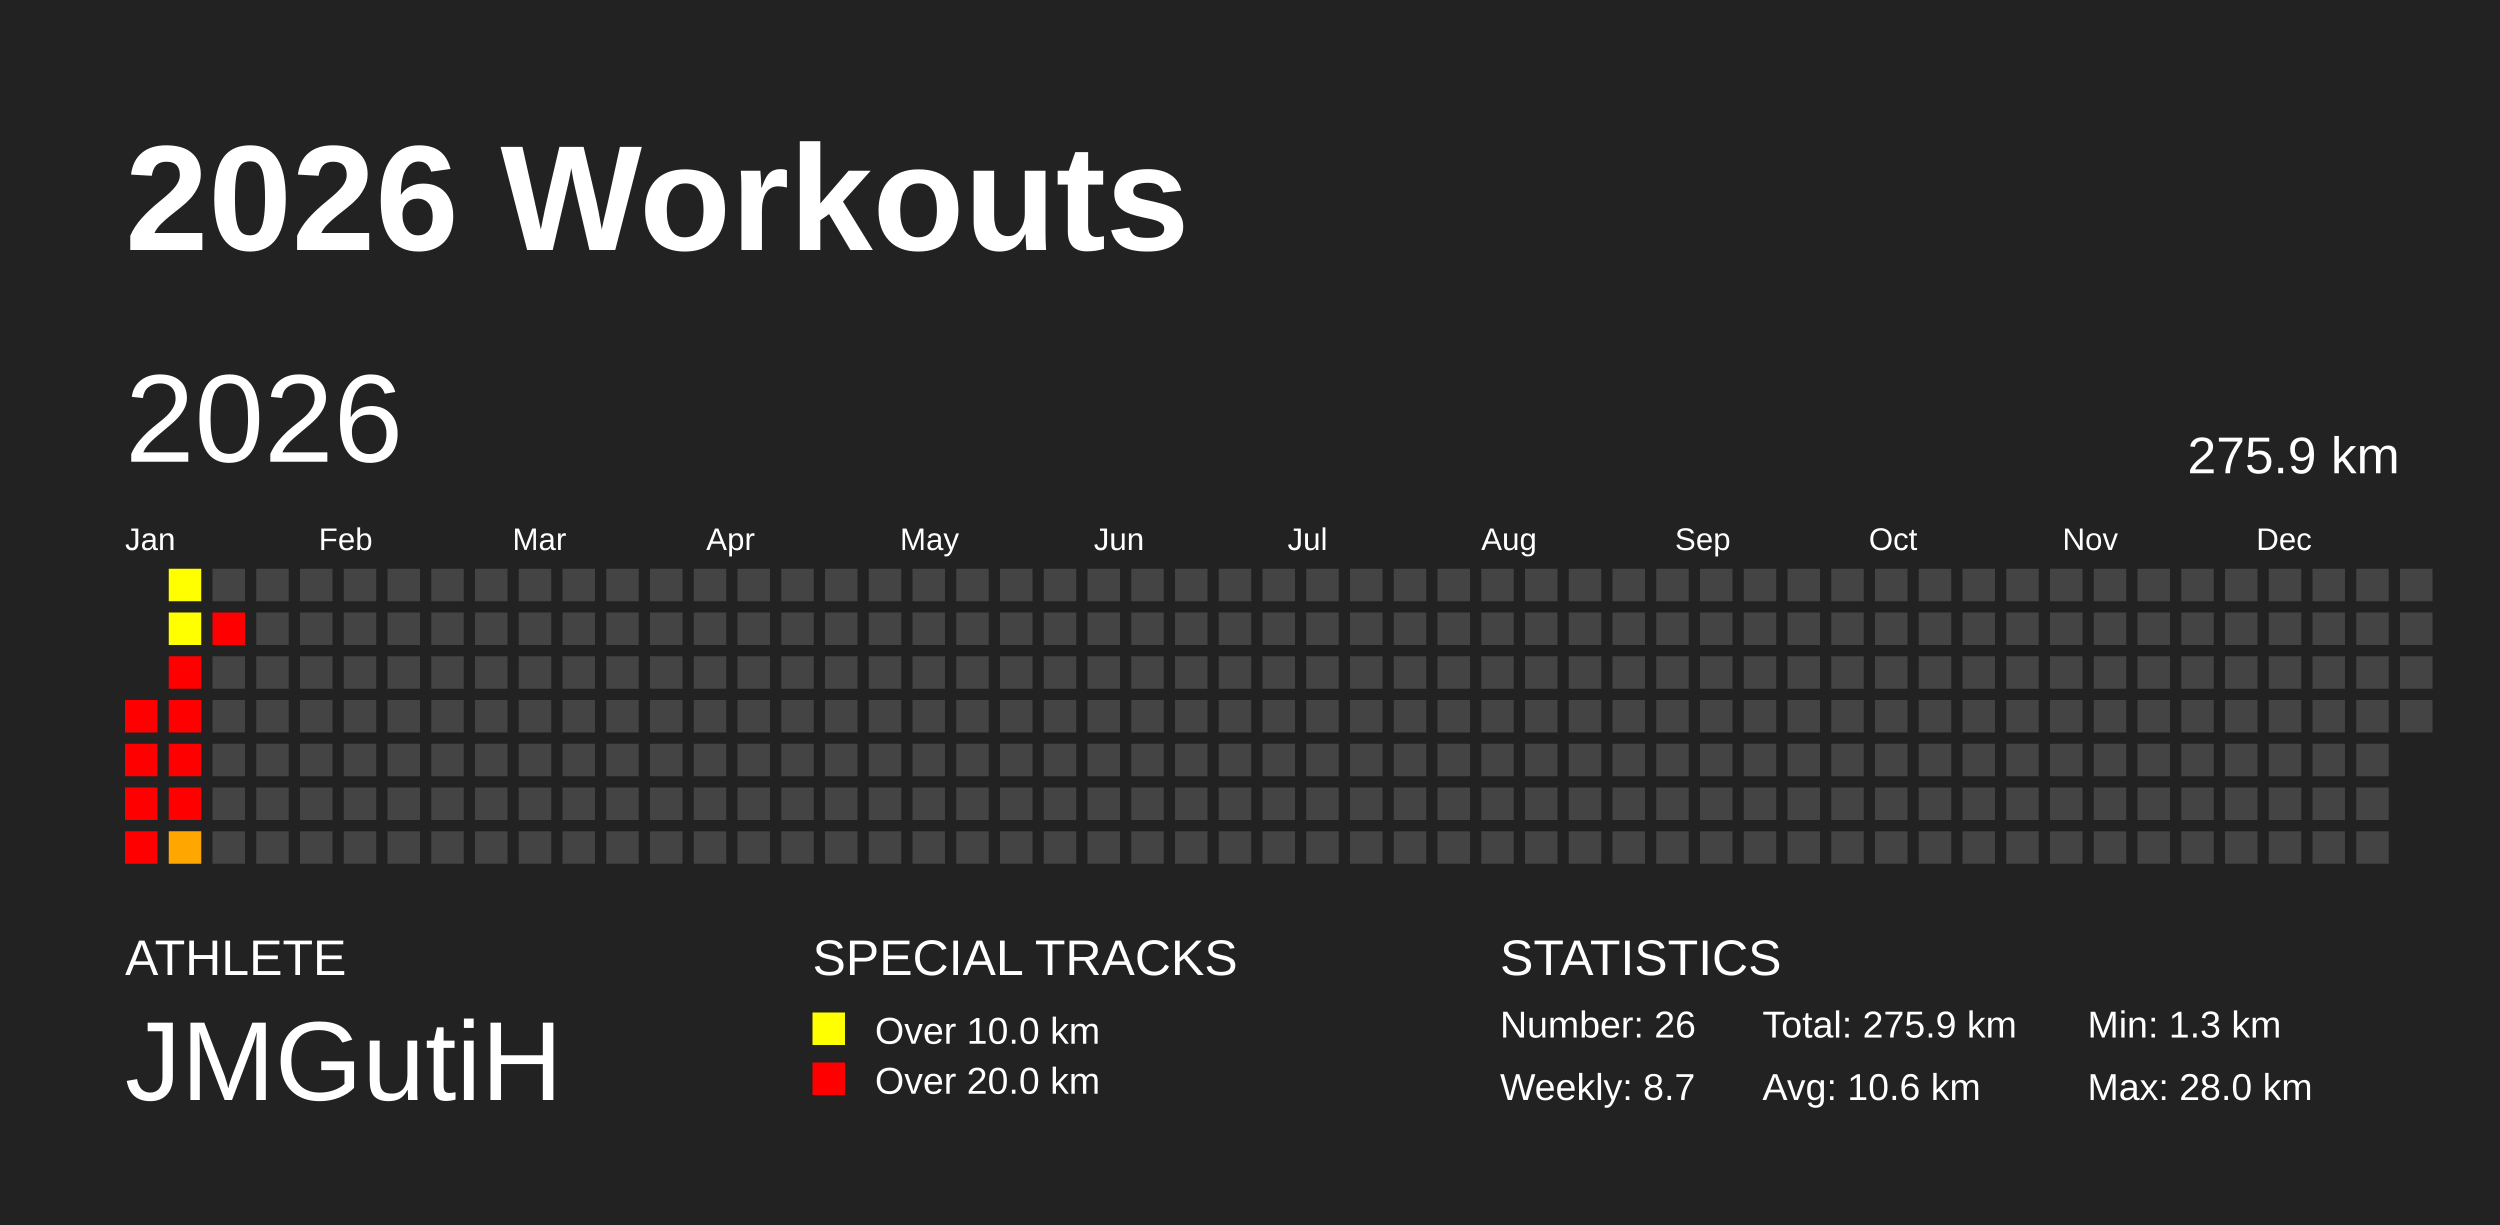
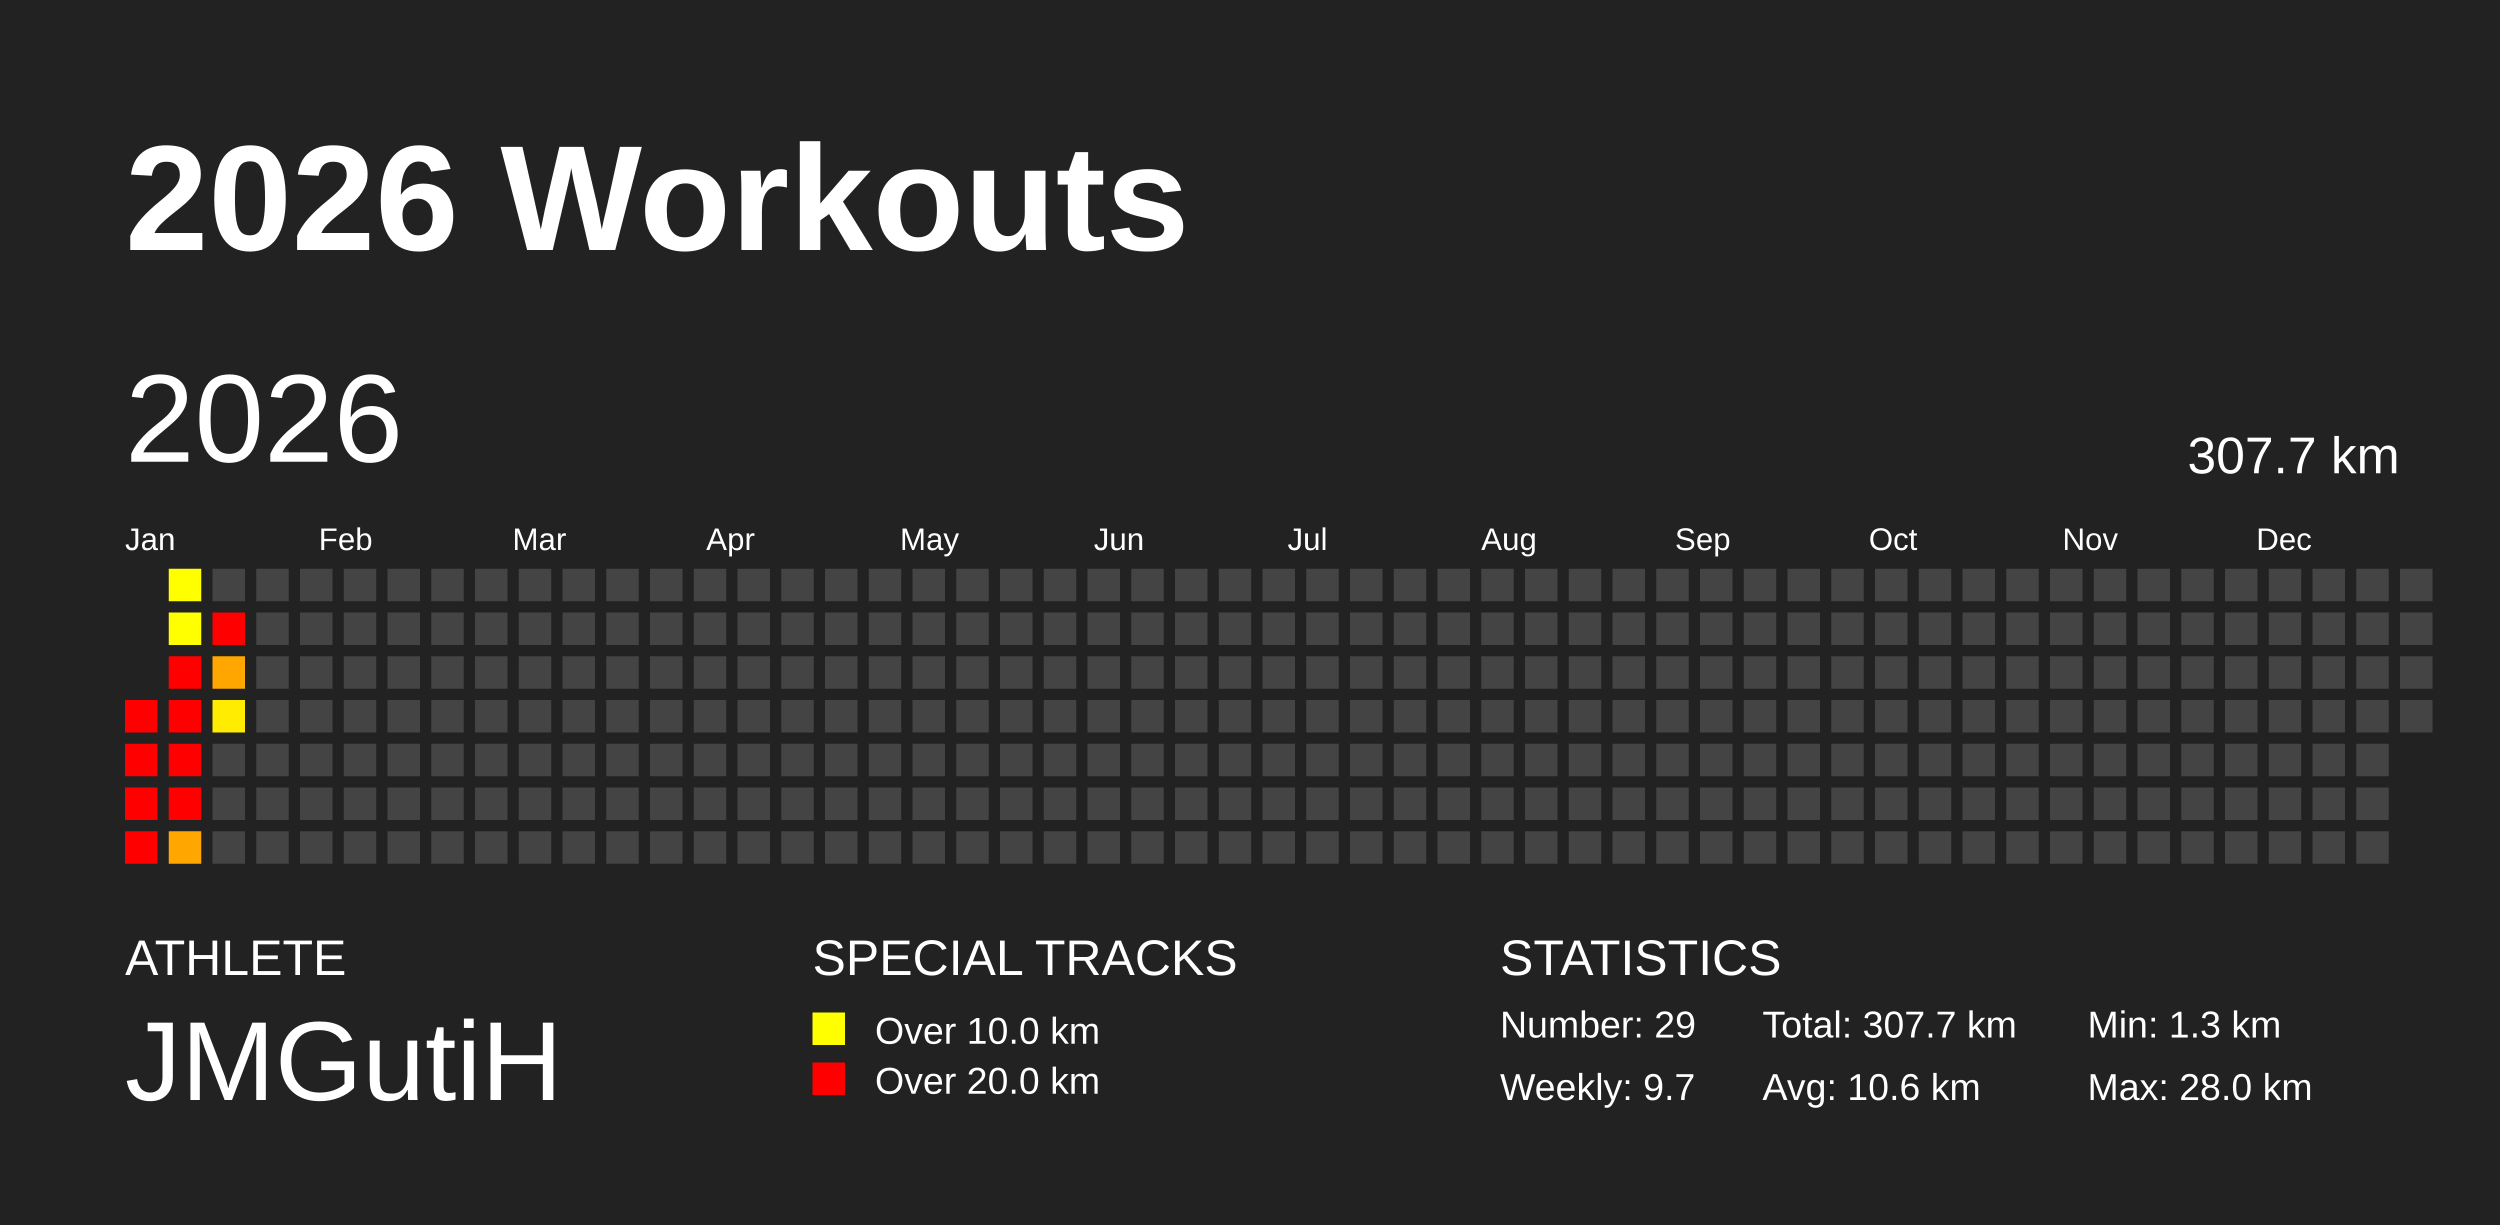
<svg xmlns="http://www.w3.org/2000/svg" baseProfile="full" height="98mm" version="1.1" viewBox="0,0,200,98" width="200mm">
  <defs />
  <rect fill="#222222" height="98" width="200" x="0" y="0" />
  <text fill="#FFFFFF" style="font-size:12px; font-family:Arial; font-weight:bold;" x="10" y="20">2026 Workouts</text>
  <text fill="#FFFFFF" style="font-size:4px; font-family:Arial" x="10" y="78">ATHLETE</text>
  <text fill="#FFFFFF" style="font-size:9px; font-family:Arial" x="10" y="88">JMGutiH</text>
  <text fill="#FFFFFF" style="font-size:4px; font-family:Arial" x="65" y="78">SPECIAL TRACKS</text>
  <rect fill="yellow" height="2.6" width="2.6" x="65" y="81" />
  <text fill="#FFFFFF" style="font-size:3px; font-family:Arial" x="70" y="83.5">Over 10.0 km</text>
  <rect fill="red" height="2.6" width="2.6" x="65" y="85" />
  <text fill="#FFFFFF" style="font-size:3px; font-family:Arial" x="70" y="87.5">Over 20.0 km</text>
  <text fill="#FFFFFF" style="font-size:4px; font-family:Arial" x="120" y="78">STATISTICS</text>
-   <text fill="#FFFFFF" style="font-size:3px; font-family:Arial" x="120" y="83">Number: 26</text>
-   <text fill="#FFFFFF" style="font-size:3px; font-family:Arial" x="120" y="88">Weekly: 8.7</text>
-   <text fill="#FFFFFF" style="font-size:3px; font-family:Arial" x="141" y="83">Total: 275.9 km</text>
+   <text fill="#FFFFFF" style="font-size:3px; font-family:Arial" x="120" y="83">Number: 29</text>
+   <text fill="#FFFFFF" style="font-size:3px; font-family:Arial" x="120" y="88">Weekly: 9.7</text>
+   <text fill="#FFFFFF" style="font-size:3px; font-family:Arial" x="141" y="83">Total: 307.7 km</text>
  <text fill="#FFFFFF" style="font-size:3px; font-family:Arial" x="141" y="88">Avg: 10.6 km</text>
  <text fill="#FFFFFF" style="font-size:3px; font-family:Arial" x="167" y="83">Min: 1.3 km</text>
  <text fill="#FFFFFF" style="font-size:3px; font-family:Arial" x="167" y="88">Max: 28.0 km</text>
  <text dominant-baseline="hanging" fill="#FFFFFF" style="font-size:10.0px; font-family:Arial;" x="10" y="30">2026</text>
-   <text dominant-baseline="hanging" fill="#FFFFFF" style="font-size:4.125px; font-family:Arial;" x="175" y="35">275.9 km</text>
+   <text dominant-baseline="hanging" fill="#FFFFFF" style="font-size:4.125px; font-family:Arial;" x="175" y="35">307.7 km</text>
  <text fill="#FFFFFF" style="font-size:2.5px; font-family:Arial" x="10.0" y="44">Jan</text>
  <text fill="#FFFFFF" style="font-size:2.5px; font-family:Arial" x="25.5" y="44">Feb</text>
  <text fill="#FFFFFF" style="font-size:2.5px; font-family:Arial" x="41.0" y="44">Mar</text>
  <text fill="#FFFFFF" style="font-size:2.5px; font-family:Arial" x="56.5" y="44">Apr</text>
  <text fill="#FFFFFF" style="font-size:2.5px; font-family:Arial" x="72.0" y="44">May</text>
  <text fill="#FFFFFF" style="font-size:2.5px; font-family:Arial" x="87.5" y="44">Jun</text>
  <text fill="#FFFFFF" style="font-size:2.5px; font-family:Arial" x="103.0" y="44">Jul</text>
  <text fill="#FFFFFF" style="font-size:2.5px; font-family:Arial" x="118.5" y="44">Aug</text>
  <text fill="#FFFFFF" style="font-size:2.5px; font-family:Arial" x="134.0" y="44">Sep</text>
  <text fill="#FFFFFF" style="font-size:2.5px; font-family:Arial" x="149.5" y="44">Oct</text>
  <text fill="#FFFFFF" style="font-size:2.5px; font-family:Arial" x="165.0" y="44">Nov</text>
  <text fill="#FFFFFF" style="font-size:2.5px; font-family:Arial" x="180.5" y="44">Dec</text>
  <rect fill="red" height="2.6" width="2.6" x="10.0" y="56.0" />
  <rect fill="red" height="2.6" width="2.6" x="10.0" y="59.5" />
  <rect fill="red" height="2.6" width="2.6" x="10.0" y="63.0" />
  <rect fill="red" height="2.6" width="2.6" x="10.0" y="66.5" />
  <rect fill="#ffff00" height="2.6" width="2.6" x="13.5" y="45.5" />
  <rect fill="#ffff00" height="2.6" width="2.6" x="13.5" y="49.0" />
  <rect fill="red" height="2.6" width="2.6" x="13.5" y="52.5" />
  <rect fill="red" height="2.6" width="2.6" x="13.5" y="56.0" />
  <rect fill="red" height="2.6" width="2.6" x="13.5" y="59.5" />
  <rect fill="red" height="2.6" width="2.6" x="13.5" y="63.0" />
  <rect fill="#ffa600" height="2.6" width="2.6" x="13.5" y="66.5" />
  <rect fill="#444444" height="2.6" width="2.6" x="17.0" y="45.5" />
  <rect fill="red" height="2.6" width="2.6" x="17.0" y="49.0" />
-   <rect fill="#444444" height="2.6" width="2.6" x="17.0" y="52.5" />
-   <rect fill="#444444" height="2.6" width="2.6" x="17.0" y="56.0" />
+   <rect fill="#ffa700" height="2.6" width="2.6" x="17.0" y="52.5" />
+   <rect fill="#ffec00" height="2.6" width="2.6" x="17.0" y="56.0" />
  <rect fill="#444444" height="2.6" width="2.6" x="17.0" y="59.5" />
  <rect fill="#444444" height="2.6" width="2.6" x="17.0" y="63.0" />
  <rect fill="#444444" height="2.6" width="2.6" x="17.0" y="66.5" />
  <rect fill="#444444" height="2.6" width="2.6" x="20.5" y="45.5" />
  <rect fill="#444444" height="2.6" width="2.6" x="20.5" y="49.0" />
  <rect fill="#444444" height="2.6" width="2.6" x="20.5" y="52.5" />
  <rect fill="#444444" height="2.6" width="2.6" x="20.5" y="56.0" />
  <rect fill="#444444" height="2.6" width="2.6" x="20.5" y="59.5" />
  <rect fill="#444444" height="2.6" width="2.6" x="20.5" y="63.0" />
  <rect fill="#444444" height="2.6" width="2.6" x="20.5" y="66.5" />
  <rect fill="#444444" height="2.6" width="2.6" x="24.0" y="45.5" />
  <rect fill="#444444" height="2.6" width="2.6" x="24.0" y="49.0" />
  <rect fill="#444444" height="2.6" width="2.6" x="24.0" y="52.5" />
  <rect fill="#444444" height="2.6" width="2.6" x="24.0" y="56.0" />
  <rect fill="#444444" height="2.6" width="2.6" x="24.0" y="59.5" />
  <rect fill="#444444" height="2.6" width="2.6" x="24.0" y="63.0" />
  <rect fill="#444444" height="2.6" width="2.6" x="24.0" y="66.5" />
  <rect fill="#444444" height="2.6" width="2.6" x="27.5" y="45.5" />
  <rect fill="#444444" height="2.6" width="2.6" x="27.5" y="49.0" />
  <rect fill="#444444" height="2.6" width="2.6" x="27.5" y="52.5" />
  <rect fill="#444444" height="2.6" width="2.6" x="27.5" y="56.0" />
  <rect fill="#444444" height="2.6" width="2.6" x="27.5" y="59.5" />
  <rect fill="#444444" height="2.6" width="2.6" x="27.5" y="63.0" />
  <rect fill="#444444" height="2.6" width="2.6" x="27.5" y="66.5" />
  <rect fill="#444444" height="2.6" width="2.6" x="31.0" y="45.5" />
  <rect fill="#444444" height="2.6" width="2.6" x="31.0" y="49.0" />
  <rect fill="#444444" height="2.6" width="2.6" x="31.0" y="52.5" />
  <rect fill="#444444" height="2.6" width="2.6" x="31.0" y="56.0" />
  <rect fill="#444444" height="2.6" width="2.6" x="31.0" y="59.5" />
  <rect fill="#444444" height="2.6" width="2.6" x="31.0" y="63.0" />
  <rect fill="#444444" height="2.6" width="2.6" x="31.0" y="66.5" />
  <rect fill="#444444" height="2.6" width="2.6" x="34.5" y="45.5" />
  <rect fill="#444444" height="2.6" width="2.6" x="34.5" y="49.0" />
  <rect fill="#444444" height="2.6" width="2.6" x="34.5" y="52.5" />
  <rect fill="#444444" height="2.6" width="2.6" x="34.5" y="56.0" />
  <rect fill="#444444" height="2.6" width="2.6" x="34.5" y="59.5" />
  <rect fill="#444444" height="2.6" width="2.6" x="34.5" y="63.0" />
  <rect fill="#444444" height="2.6" width="2.6" x="34.5" y="66.5" />
  <rect fill="#444444" height="2.6" width="2.6" x="38.0" y="45.5" />
  <rect fill="#444444" height="2.6" width="2.6" x="38.0" y="49.0" />
  <rect fill="#444444" height="2.6" width="2.6" x="38.0" y="52.5" />
  <rect fill="#444444" height="2.6" width="2.6" x="38.0" y="56.0" />
  <rect fill="#444444" height="2.6" width="2.6" x="38.0" y="59.5" />
  <rect fill="#444444" height="2.6" width="2.6" x="38.0" y="63.0" />
  <rect fill="#444444" height="2.6" width="2.6" x="38.0" y="66.5" />
  <rect fill="#444444" height="2.6" width="2.6" x="41.5" y="45.5" />
  <rect fill="#444444" height="2.6" width="2.6" x="41.5" y="49.0" />
  <rect fill="#444444" height="2.6" width="2.6" x="41.5" y="52.5" />
  <rect fill="#444444" height="2.6" width="2.6" x="41.5" y="56.0" />
  <rect fill="#444444" height="2.6" width="2.6" x="41.5" y="59.5" />
  <rect fill="#444444" height="2.6" width="2.6" x="41.5" y="63.0" />
  <rect fill="#444444" height="2.6" width="2.6" x="41.5" y="66.5" />
  <rect fill="#444444" height="2.6" width="2.6" x="45.0" y="45.5" />
  <rect fill="#444444" height="2.6" width="2.6" x="45.0" y="49.0" />
  <rect fill="#444444" height="2.6" width="2.6" x="45.0" y="52.5" />
  <rect fill="#444444" height="2.6" width="2.6" x="45.0" y="56.0" />
  <rect fill="#444444" height="2.6" width="2.6" x="45.0" y="59.5" />
  <rect fill="#444444" height="2.6" width="2.6" x="45.0" y="63.0" />
  <rect fill="#444444" height="2.6" width="2.6" x="45.0" y="66.5" />
  <rect fill="#444444" height="2.6" width="2.6" x="48.5" y="45.5" />
  <rect fill="#444444" height="2.6" width="2.6" x="48.5" y="49.0" />
  <rect fill="#444444" height="2.6" width="2.6" x="48.5" y="52.5" />
  <rect fill="#444444" height="2.6" width="2.6" x="48.5" y="56.0" />
  <rect fill="#444444" height="2.6" width="2.6" x="48.5" y="59.5" />
  <rect fill="#444444" height="2.6" width="2.6" x="48.5" y="63.0" />
  <rect fill="#444444" height="2.6" width="2.6" x="48.5" y="66.5" />
  <rect fill="#444444" height="2.6" width="2.6" x="52.0" y="45.5" />
  <rect fill="#444444" height="2.6" width="2.6" x="52.0" y="49.0" />
  <rect fill="#444444" height="2.6" width="2.6" x="52.0" y="52.5" />
  <rect fill="#444444" height="2.6" width="2.6" x="52.0" y="56.0" />
  <rect fill="#444444" height="2.6" width="2.6" x="52.0" y="59.5" />
  <rect fill="#444444" height="2.6" width="2.6" x="52.0" y="63.0" />
  <rect fill="#444444" height="2.6" width="2.6" x="52.0" y="66.5" />
  <rect fill="#444444" height="2.6" width="2.6" x="55.5" y="45.5" />
  <rect fill="#444444" height="2.6" width="2.6" x="55.5" y="49.0" />
  <rect fill="#444444" height="2.6" width="2.6" x="55.5" y="52.5" />
  <rect fill="#444444" height="2.6" width="2.6" x="55.5" y="56.0" />
  <rect fill="#444444" height="2.6" width="2.6" x="55.5" y="59.5" />
  <rect fill="#444444" height="2.6" width="2.6" x="55.5" y="63.0" />
  <rect fill="#444444" height="2.6" width="2.6" x="55.5" y="66.5" />
  <rect fill="#444444" height="2.6" width="2.6" x="59.0" y="45.5" />
  <rect fill="#444444" height="2.6" width="2.6" x="59.0" y="49.0" />
  <rect fill="#444444" height="2.6" width="2.6" x="59.0" y="52.5" />
  <rect fill="#444444" height="2.6" width="2.6" x="59.0" y="56.0" />
  <rect fill="#444444" height="2.6" width="2.6" x="59.0" y="59.5" />
  <rect fill="#444444" height="2.6" width="2.6" x="59.0" y="63.0" />
  <rect fill="#444444" height="2.6" width="2.6" x="59.0" y="66.5" />
  <rect fill="#444444" height="2.6" width="2.6" x="62.5" y="45.5" />
  <rect fill="#444444" height="2.6" width="2.6" x="62.5" y="49.0" />
  <rect fill="#444444" height="2.6" width="2.6" x="62.5" y="52.5" />
  <rect fill="#444444" height="2.6" width="2.6" x="62.5" y="56.0" />
  <rect fill="#444444" height="2.6" width="2.6" x="62.5" y="59.5" />
  <rect fill="#444444" height="2.6" width="2.6" x="62.5" y="63.0" />
  <rect fill="#444444" height="2.6" width="2.6" x="62.5" y="66.5" />
  <rect fill="#444444" height="2.6" width="2.6" x="66.0" y="45.5" />
  <rect fill="#444444" height="2.6" width="2.6" x="66.0" y="49.0" />
  <rect fill="#444444" height="2.6" width="2.6" x="66.0" y="52.5" />
  <rect fill="#444444" height="2.6" width="2.6" x="66.0" y="56.0" />
  <rect fill="#444444" height="2.6" width="2.6" x="66.0" y="59.5" />
  <rect fill="#444444" height="2.6" width="2.6" x="66.0" y="63.0" />
  <rect fill="#444444" height="2.6" width="2.6" x="66.0" y="66.5" />
  <rect fill="#444444" height="2.6" width="2.6" x="69.5" y="45.5" />
  <rect fill="#444444" height="2.6" width="2.6" x="69.5" y="49.0" />
  <rect fill="#444444" height="2.6" width="2.6" x="69.5" y="52.5" />
  <rect fill="#444444" height="2.6" width="2.6" x="69.5" y="56.0" />
  <rect fill="#444444" height="2.6" width="2.6" x="69.5" y="59.5" />
  <rect fill="#444444" height="2.6" width="2.6" x="69.5" y="63.0" />
  <rect fill="#444444" height="2.6" width="2.6" x="69.5" y="66.5" />
  <rect fill="#444444" height="2.6" width="2.6" x="73.0" y="45.5" />
  <rect fill="#444444" height="2.6" width="2.6" x="73.0" y="49.0" />
  <rect fill="#444444" height="2.6" width="2.6" x="73.0" y="52.5" />
  <rect fill="#444444" height="2.6" width="2.6" x="73.0" y="56.0" />
  <rect fill="#444444" height="2.6" width="2.6" x="73.0" y="59.5" />
  <rect fill="#444444" height="2.6" width="2.6" x="73.0" y="63.0" />
  <rect fill="#444444" height="2.6" width="2.6" x="73.0" y="66.5" />
  <rect fill="#444444" height="2.6" width="2.6" x="76.5" y="45.5" />
  <rect fill="#444444" height="2.6" width="2.6" x="76.5" y="49.0" />
  <rect fill="#444444" height="2.6" width="2.6" x="76.5" y="52.5" />
  <rect fill="#444444" height="2.6" width="2.6" x="76.5" y="56.0" />
  <rect fill="#444444" height="2.6" width="2.6" x="76.5" y="59.5" />
  <rect fill="#444444" height="2.6" width="2.6" x="76.5" y="63.0" />
  <rect fill="#444444" height="2.6" width="2.6" x="76.5" y="66.5" />
  <rect fill="#444444" height="2.6" width="2.6" x="80.0" y="45.5" />
  <rect fill="#444444" height="2.6" width="2.6" x="80.0" y="49.0" />
  <rect fill="#444444" height="2.6" width="2.6" x="80.0" y="52.5" />
  <rect fill="#444444" height="2.6" width="2.6" x="80.0" y="56.0" />
  <rect fill="#444444" height="2.6" width="2.6" x="80.0" y="59.5" />
  <rect fill="#444444" height="2.6" width="2.6" x="80.0" y="63.0" />
  <rect fill="#444444" height="2.6" width="2.6" x="80.0" y="66.5" />
  <rect fill="#444444" height="2.6" width="2.6" x="83.5" y="45.5" />
  <rect fill="#444444" height="2.6" width="2.6" x="83.5" y="49.0" />
  <rect fill="#444444" height="2.6" width="2.6" x="83.5" y="52.5" />
  <rect fill="#444444" height="2.6" width="2.6" x="83.5" y="56.0" />
  <rect fill="#444444" height="2.6" width="2.6" x="83.5" y="59.5" />
  <rect fill="#444444" height="2.6" width="2.6" x="83.5" y="63.0" />
  <rect fill="#444444" height="2.6" width="2.6" x="83.5" y="66.5" />
  <rect fill="#444444" height="2.6" width="2.6" x="87.0" y="45.5" />
  <rect fill="#444444" height="2.6" width="2.6" x="87.0" y="49.0" />
  <rect fill="#444444" height="2.6" width="2.6" x="87.0" y="52.5" />
  <rect fill="#444444" height="2.6" width="2.6" x="87.0" y="56.0" />
  <rect fill="#444444" height="2.6" width="2.6" x="87.0" y="59.5" />
  <rect fill="#444444" height="2.6" width="2.6" x="87.0" y="63.0" />
  <rect fill="#444444" height="2.6" width="2.6" x="87.0" y="66.5" />
  <rect fill="#444444" height="2.6" width="2.6" x="90.5" y="45.5" />
  <rect fill="#444444" height="2.6" width="2.6" x="90.5" y="49.0" />
  <rect fill="#444444" height="2.6" width="2.6" x="90.5" y="52.5" />
  <rect fill="#444444" height="2.6" width="2.6" x="90.5" y="56.0" />
  <rect fill="#444444" height="2.6" width="2.6" x="90.5" y="59.5" />
  <rect fill="#444444" height="2.6" width="2.6" x="90.5" y="63.0" />
  <rect fill="#444444" height="2.6" width="2.6" x="90.5" y="66.5" />
  <rect fill="#444444" height="2.6" width="2.6" x="94.0" y="45.5" />
  <rect fill="#444444" height="2.6" width="2.6" x="94.0" y="49.0" />
  <rect fill="#444444" height="2.6" width="2.6" x="94.0" y="52.5" />
  <rect fill="#444444" height="2.6" width="2.6" x="94.0" y="56.0" />
  <rect fill="#444444" height="2.6" width="2.6" x="94.0" y="59.5" />
  <rect fill="#444444" height="2.6" width="2.6" x="94.0" y="63.0" />
  <rect fill="#444444" height="2.6" width="2.6" x="94.0" y="66.5" />
  <rect fill="#444444" height="2.6" width="2.6" x="97.5" y="45.5" />
  <rect fill="#444444" height="2.6" width="2.6" x="97.5" y="49.0" />
  <rect fill="#444444" height="2.6" width="2.6" x="97.5" y="52.5" />
  <rect fill="#444444" height="2.6" width="2.6" x="97.5" y="56.0" />
  <rect fill="#444444" height="2.6" width="2.6" x="97.5" y="59.5" />
  <rect fill="#444444" height="2.6" width="2.6" x="97.5" y="63.0" />
  <rect fill="#444444" height="2.6" width="2.6" x="97.5" y="66.5" />
  <rect fill="#444444" height="2.6" width="2.6" x="101.0" y="45.5" />
  <rect fill="#444444" height="2.6" width="2.6" x="101.0" y="49.0" />
  <rect fill="#444444" height="2.6" width="2.6" x="101.0" y="52.5" />
  <rect fill="#444444" height="2.6" width="2.6" x="101.0" y="56.0" />
  <rect fill="#444444" height="2.6" width="2.6" x="101.0" y="59.5" />
  <rect fill="#444444" height="2.6" width="2.6" x="101.0" y="63.0" />
  <rect fill="#444444" height="2.6" width="2.6" x="101.0" y="66.5" />
  <rect fill="#444444" height="2.6" width="2.6" x="104.5" y="45.5" />
  <rect fill="#444444" height="2.6" width="2.6" x="104.5" y="49.0" />
  <rect fill="#444444" height="2.6" width="2.6" x="104.5" y="52.5" />
  <rect fill="#444444" height="2.6" width="2.6" x="104.5" y="56.0" />
  <rect fill="#444444" height="2.6" width="2.6" x="104.5" y="59.5" />
  <rect fill="#444444" height="2.6" width="2.6" x="104.5" y="63.0" />
  <rect fill="#444444" height="2.6" width="2.6" x="104.5" y="66.5" />
  <rect fill="#444444" height="2.6" width="2.6" x="108.0" y="45.5" />
  <rect fill="#444444" height="2.6" width="2.6" x="108.0" y="49.0" />
  <rect fill="#444444" height="2.6" width="2.6" x="108.0" y="52.5" />
  <rect fill="#444444" height="2.6" width="2.6" x="108.0" y="56.0" />
  <rect fill="#444444" height="2.6" width="2.6" x="108.0" y="59.5" />
  <rect fill="#444444" height="2.6" width="2.6" x="108.0" y="63.0" />
  <rect fill="#444444" height="2.6" width="2.6" x="108.0" y="66.5" />
  <rect fill="#444444" height="2.6" width="2.6" x="111.5" y="45.5" />
  <rect fill="#444444" height="2.6" width="2.6" x="111.5" y="49.0" />
  <rect fill="#444444" height="2.6" width="2.6" x="111.5" y="52.5" />
  <rect fill="#444444" height="2.6" width="2.6" x="111.5" y="56.0" />
  <rect fill="#444444" height="2.6" width="2.6" x="111.5" y="59.5" />
  <rect fill="#444444" height="2.6" width="2.6" x="111.5" y="63.0" />
  <rect fill="#444444" height="2.6" width="2.6" x="111.5" y="66.5" />
  <rect fill="#444444" height="2.6" width="2.6" x="115.0" y="45.5" />
  <rect fill="#444444" height="2.6" width="2.6" x="115.0" y="49.0" />
  <rect fill="#444444" height="2.6" width="2.6" x="115.0" y="52.5" />
  <rect fill="#444444" height="2.6" width="2.6" x="115.0" y="56.0" />
  <rect fill="#444444" height="2.6" width="2.6" x="115.0" y="59.5" />
  <rect fill="#444444" height="2.6" width="2.6" x="115.0" y="63.0" />
  <rect fill="#444444" height="2.6" width="2.6" x="115.0" y="66.5" />
  <rect fill="#444444" height="2.6" width="2.6" x="118.5" y="45.5" />
  <rect fill="#444444" height="2.6" width="2.6" x="118.5" y="49.0" />
  <rect fill="#444444" height="2.6" width="2.6" x="118.5" y="52.5" />
  <rect fill="#444444" height="2.6" width="2.6" x="118.5" y="56.0" />
  <rect fill="#444444" height="2.6" width="2.6" x="118.5" y="59.5" />
  <rect fill="#444444" height="2.6" width="2.6" x="118.5" y="63.0" />
  <rect fill="#444444" height="2.6" width="2.6" x="118.5" y="66.5" />
  <rect fill="#444444" height="2.6" width="2.6" x="122.0" y="45.5" />
  <rect fill="#444444" height="2.6" width="2.6" x="122.0" y="49.0" />
  <rect fill="#444444" height="2.6" width="2.6" x="122.0" y="52.5" />
  <rect fill="#444444" height="2.6" width="2.6" x="122.0" y="56.0" />
  <rect fill="#444444" height="2.6" width="2.6" x="122.0" y="59.5" />
  <rect fill="#444444" height="2.6" width="2.6" x="122.0" y="63.0" />
  <rect fill="#444444" height="2.6" width="2.6" x="122.0" y="66.5" />
  <rect fill="#444444" height="2.6" width="2.6" x="125.5" y="45.5" />
  <rect fill="#444444" height="2.6" width="2.6" x="125.5" y="49.0" />
  <rect fill="#444444" height="2.6" width="2.6" x="125.5" y="52.5" />
  <rect fill="#444444" height="2.6" width="2.6" x="125.5" y="56.0" />
  <rect fill="#444444" height="2.6" width="2.6" x="125.5" y="59.5" />
  <rect fill="#444444" height="2.6" width="2.6" x="125.5" y="63.0" />
  <rect fill="#444444" height="2.6" width="2.6" x="125.5" y="66.5" />
  <rect fill="#444444" height="2.6" width="2.6" x="129.0" y="45.5" />
  <rect fill="#444444" height="2.6" width="2.6" x="129.0" y="49.0" />
  <rect fill="#444444" height="2.6" width="2.6" x="129.0" y="52.5" />
  <rect fill="#444444" height="2.6" width="2.6" x="129.0" y="56.0" />
  <rect fill="#444444" height="2.6" width="2.6" x="129.0" y="59.5" />
  <rect fill="#444444" height="2.6" width="2.6" x="129.0" y="63.0" />
  <rect fill="#444444" height="2.6" width="2.6" x="129.0" y="66.5" />
  <rect fill="#444444" height="2.6" width="2.6" x="132.5" y="45.5" />
  <rect fill="#444444" height="2.6" width="2.6" x="132.5" y="49.0" />
  <rect fill="#444444" height="2.6" width="2.6" x="132.5" y="52.5" />
  <rect fill="#444444" height="2.6" width="2.6" x="132.5" y="56.0" />
  <rect fill="#444444" height="2.6" width="2.6" x="132.5" y="59.5" />
  <rect fill="#444444" height="2.6" width="2.6" x="132.5" y="63.0" />
  <rect fill="#444444" height="2.6" width="2.6" x="132.5" y="66.5" />
  <rect fill="#444444" height="2.6" width="2.6" x="136.0" y="45.5" />
  <rect fill="#444444" height="2.6" width="2.6" x="136.0" y="49.0" />
  <rect fill="#444444" height="2.6" width="2.6" x="136.0" y="52.5" />
  <rect fill="#444444" height="2.6" width="2.6" x="136.0" y="56.0" />
  <rect fill="#444444" height="2.6" width="2.6" x="136.0" y="59.5" />
  <rect fill="#444444" height="2.6" width="2.6" x="136.0" y="63.0" />
  <rect fill="#444444" height="2.6" width="2.6" x="136.0" y="66.5" />
  <rect fill="#444444" height="2.6" width="2.6" x="139.5" y="45.5" />
  <rect fill="#444444" height="2.6" width="2.6" x="139.5" y="49.0" />
  <rect fill="#444444" height="2.6" width="2.6" x="139.5" y="52.5" />
  <rect fill="#444444" height="2.6" width="2.6" x="139.5" y="56.0" />
  <rect fill="#444444" height="2.6" width="2.6" x="139.5" y="59.5" />
  <rect fill="#444444" height="2.6" width="2.6" x="139.5" y="63.0" />
  <rect fill="#444444" height="2.6" width="2.6" x="139.5" y="66.5" />
  <rect fill="#444444" height="2.6" width="2.6" x="143.0" y="45.5" />
  <rect fill="#444444" height="2.6" width="2.6" x="143.0" y="49.0" />
  <rect fill="#444444" height="2.6" width="2.6" x="143.0" y="52.5" />
  <rect fill="#444444" height="2.6" width="2.6" x="143.0" y="56.0" />
  <rect fill="#444444" height="2.6" width="2.6" x="143.0" y="59.5" />
  <rect fill="#444444" height="2.6" width="2.6" x="143.0" y="63.0" />
  <rect fill="#444444" height="2.6" width="2.6" x="143.0" y="66.5" />
  <rect fill="#444444" height="2.6" width="2.6" x="146.5" y="45.5" />
  <rect fill="#444444" height="2.6" width="2.6" x="146.5" y="49.0" />
  <rect fill="#444444" height="2.6" width="2.6" x="146.5" y="52.5" />
  <rect fill="#444444" height="2.6" width="2.6" x="146.5" y="56.0" />
  <rect fill="#444444" height="2.6" width="2.6" x="146.5" y="59.5" />
  <rect fill="#444444" height="2.6" width="2.6" x="146.5" y="63.0" />
  <rect fill="#444444" height="2.6" width="2.6" x="146.5" y="66.5" />
  <rect fill="#444444" height="2.6" width="2.6" x="150.0" y="45.5" />
  <rect fill="#444444" height="2.6" width="2.6" x="150.0" y="49.0" />
  <rect fill="#444444" height="2.6" width="2.6" x="150.0" y="52.5" />
  <rect fill="#444444" height="2.6" width="2.6" x="150.0" y="56.0" />
  <rect fill="#444444" height="2.6" width="2.6" x="150.0" y="59.5" />
  <rect fill="#444444" height="2.6" width="2.6" x="150.0" y="63.0" />
  <rect fill="#444444" height="2.6" width="2.6" x="150.0" y="66.5" />
  <rect fill="#444444" height="2.6" width="2.6" x="153.5" y="45.5" />
  <rect fill="#444444" height="2.6" width="2.6" x="153.5" y="49.0" />
  <rect fill="#444444" height="2.6" width="2.6" x="153.5" y="52.5" />
  <rect fill="#444444" height="2.6" width="2.6" x="153.5" y="56.0" />
  <rect fill="#444444" height="2.6" width="2.6" x="153.5" y="59.5" />
  <rect fill="#444444" height="2.6" width="2.6" x="153.5" y="63.0" />
  <rect fill="#444444" height="2.6" width="2.6" x="153.5" y="66.5" />
  <rect fill="#444444" height="2.6" width="2.6" x="157.0" y="45.5" />
  <rect fill="#444444" height="2.6" width="2.6" x="157.0" y="49.0" />
  <rect fill="#444444" height="2.6" width="2.6" x="157.0" y="52.5" />
  <rect fill="#444444" height="2.6" width="2.6" x="157.0" y="56.0" />
  <rect fill="#444444" height="2.6" width="2.6" x="157.0" y="59.5" />
  <rect fill="#444444" height="2.6" width="2.6" x="157.0" y="63.0" />
  <rect fill="#444444" height="2.6" width="2.6" x="157.0" y="66.5" />
  <rect fill="#444444" height="2.6" width="2.6" x="160.5" y="45.5" />
  <rect fill="#444444" height="2.6" width="2.6" x="160.5" y="49.0" />
  <rect fill="#444444" height="2.6" width="2.6" x="160.5" y="52.5" />
  <rect fill="#444444" height="2.6" width="2.6" x="160.5" y="56.0" />
  <rect fill="#444444" height="2.6" width="2.6" x="160.5" y="59.5" />
  <rect fill="#444444" height="2.6" width="2.6" x="160.5" y="63.0" />
  <rect fill="#444444" height="2.6" width="2.6" x="160.5" y="66.5" />
  <rect fill="#444444" height="2.6" width="2.6" x="164.0" y="45.5" />
  <rect fill="#444444" height="2.6" width="2.6" x="164.0" y="49.0" />
  <rect fill="#444444" height="2.6" width="2.6" x="164.0" y="52.5" />
  <rect fill="#444444" height="2.6" width="2.6" x="164.0" y="56.0" />
  <rect fill="#444444" height="2.6" width="2.6" x="164.0" y="59.5" />
  <rect fill="#444444" height="2.6" width="2.6" x="164.0" y="63.0" />
  <rect fill="#444444" height="2.6" width="2.6" x="164.0" y="66.5" />
  <rect fill="#444444" height="2.6" width="2.6" x="167.5" y="45.5" />
  <rect fill="#444444" height="2.6" width="2.6" x="167.5" y="49.0" />
  <rect fill="#444444" height="2.6" width="2.6" x="167.5" y="52.5" />
  <rect fill="#444444" height="2.6" width="2.6" x="167.5" y="56.0" />
  <rect fill="#444444" height="2.6" width="2.6" x="167.5" y="59.5" />
  <rect fill="#444444" height="2.6" width="2.6" x="167.5" y="63.0" />
  <rect fill="#444444" height="2.6" width="2.6" x="167.5" y="66.5" />
  <rect fill="#444444" height="2.6" width="2.6" x="171.0" y="45.5" />
  <rect fill="#444444" height="2.6" width="2.6" x="171.0" y="49.0" />
  <rect fill="#444444" height="2.6" width="2.6" x="171.0" y="52.5" />
  <rect fill="#444444" height="2.6" width="2.6" x="171.0" y="56.0" />
  <rect fill="#444444" height="2.6" width="2.6" x="171.0" y="59.5" />
  <rect fill="#444444" height="2.6" width="2.6" x="171.0" y="63.0" />
  <rect fill="#444444" height="2.6" width="2.6" x="171.0" y="66.5" />
  <rect fill="#444444" height="2.6" width="2.6" x="174.5" y="45.5" />
  <rect fill="#444444" height="2.6" width="2.6" x="174.5" y="49.0" />
  <rect fill="#444444" height="2.6" width="2.6" x="174.5" y="52.5" />
  <rect fill="#444444" height="2.6" width="2.6" x="174.5" y="56.0" />
  <rect fill="#444444" height="2.6" width="2.6" x="174.5" y="59.5" />
  <rect fill="#444444" height="2.6" width="2.6" x="174.5" y="63.0" />
  <rect fill="#444444" height="2.6" width="2.6" x="174.5" y="66.5" />
  <rect fill="#444444" height="2.6" width="2.6" x="178.0" y="45.5" />
  <rect fill="#444444" height="2.6" width="2.6" x="178.0" y="49.0" />
  <rect fill="#444444" height="2.6" width="2.6" x="178.0" y="52.5" />
  <rect fill="#444444" height="2.6" width="2.6" x="178.0" y="56.0" />
  <rect fill="#444444" height="2.6" width="2.6" x="178.0" y="59.5" />
  <rect fill="#444444" height="2.6" width="2.6" x="178.0" y="63.0" />
  <rect fill="#444444" height="2.6" width="2.6" x="178.0" y="66.5" />
  <rect fill="#444444" height="2.6" width="2.6" x="181.5" y="45.5" />
  <rect fill="#444444" height="2.6" width="2.6" x="181.5" y="49.0" />
  <rect fill="#444444" height="2.6" width="2.6" x="181.5" y="52.5" />
  <rect fill="#444444" height="2.6" width="2.6" x="181.5" y="56.0" />
  <rect fill="#444444" height="2.6" width="2.6" x="181.5" y="59.5" />
  <rect fill="#444444" height="2.6" width="2.6" x="181.5" y="63.0" />
  <rect fill="#444444" height="2.6" width="2.6" x="181.5" y="66.5" />
  <rect fill="#444444" height="2.6" width="2.6" x="185.0" y="45.5" />
  <rect fill="#444444" height="2.6" width="2.6" x="185.0" y="49.0" />
  <rect fill="#444444" height="2.6" width="2.6" x="185.0" y="52.5" />
  <rect fill="#444444" height="2.6" width="2.6" x="185.0" y="56.0" />
  <rect fill="#444444" height="2.6" width="2.6" x="185.0" y="59.5" />
  <rect fill="#444444" height="2.6" width="2.6" x="185.0" y="63.0" />
  <rect fill="#444444" height="2.6" width="2.6" x="185.0" y="66.5" />
  <rect fill="#444444" height="2.6" width="2.6" x="188.5" y="45.5" />
  <rect fill="#444444" height="2.6" width="2.6" x="188.5" y="49.0" />
  <rect fill="#444444" height="2.6" width="2.6" x="188.5" y="52.5" />
  <rect fill="#444444" height="2.6" width="2.6" x="188.5" y="56.0" />
  <rect fill="#444444" height="2.6" width="2.6" x="188.5" y="59.5" />
  <rect fill="#444444" height="2.6" width="2.6" x="188.5" y="63.0" />
  <rect fill="#444444" height="2.6" width="2.6" x="188.5" y="66.5" />
  <rect fill="#444444" height="2.6" width="2.6" x="192.0" y="45.5" />
  <rect fill="#444444" height="2.6" width="2.6" x="192.0" y="49.0" />
  <rect fill="#444444" height="2.6" width="2.6" x="192.0" y="52.5" />
  <rect fill="#444444" height="2.6" width="2.6" x="192.0" y="56.0" />
</svg>
